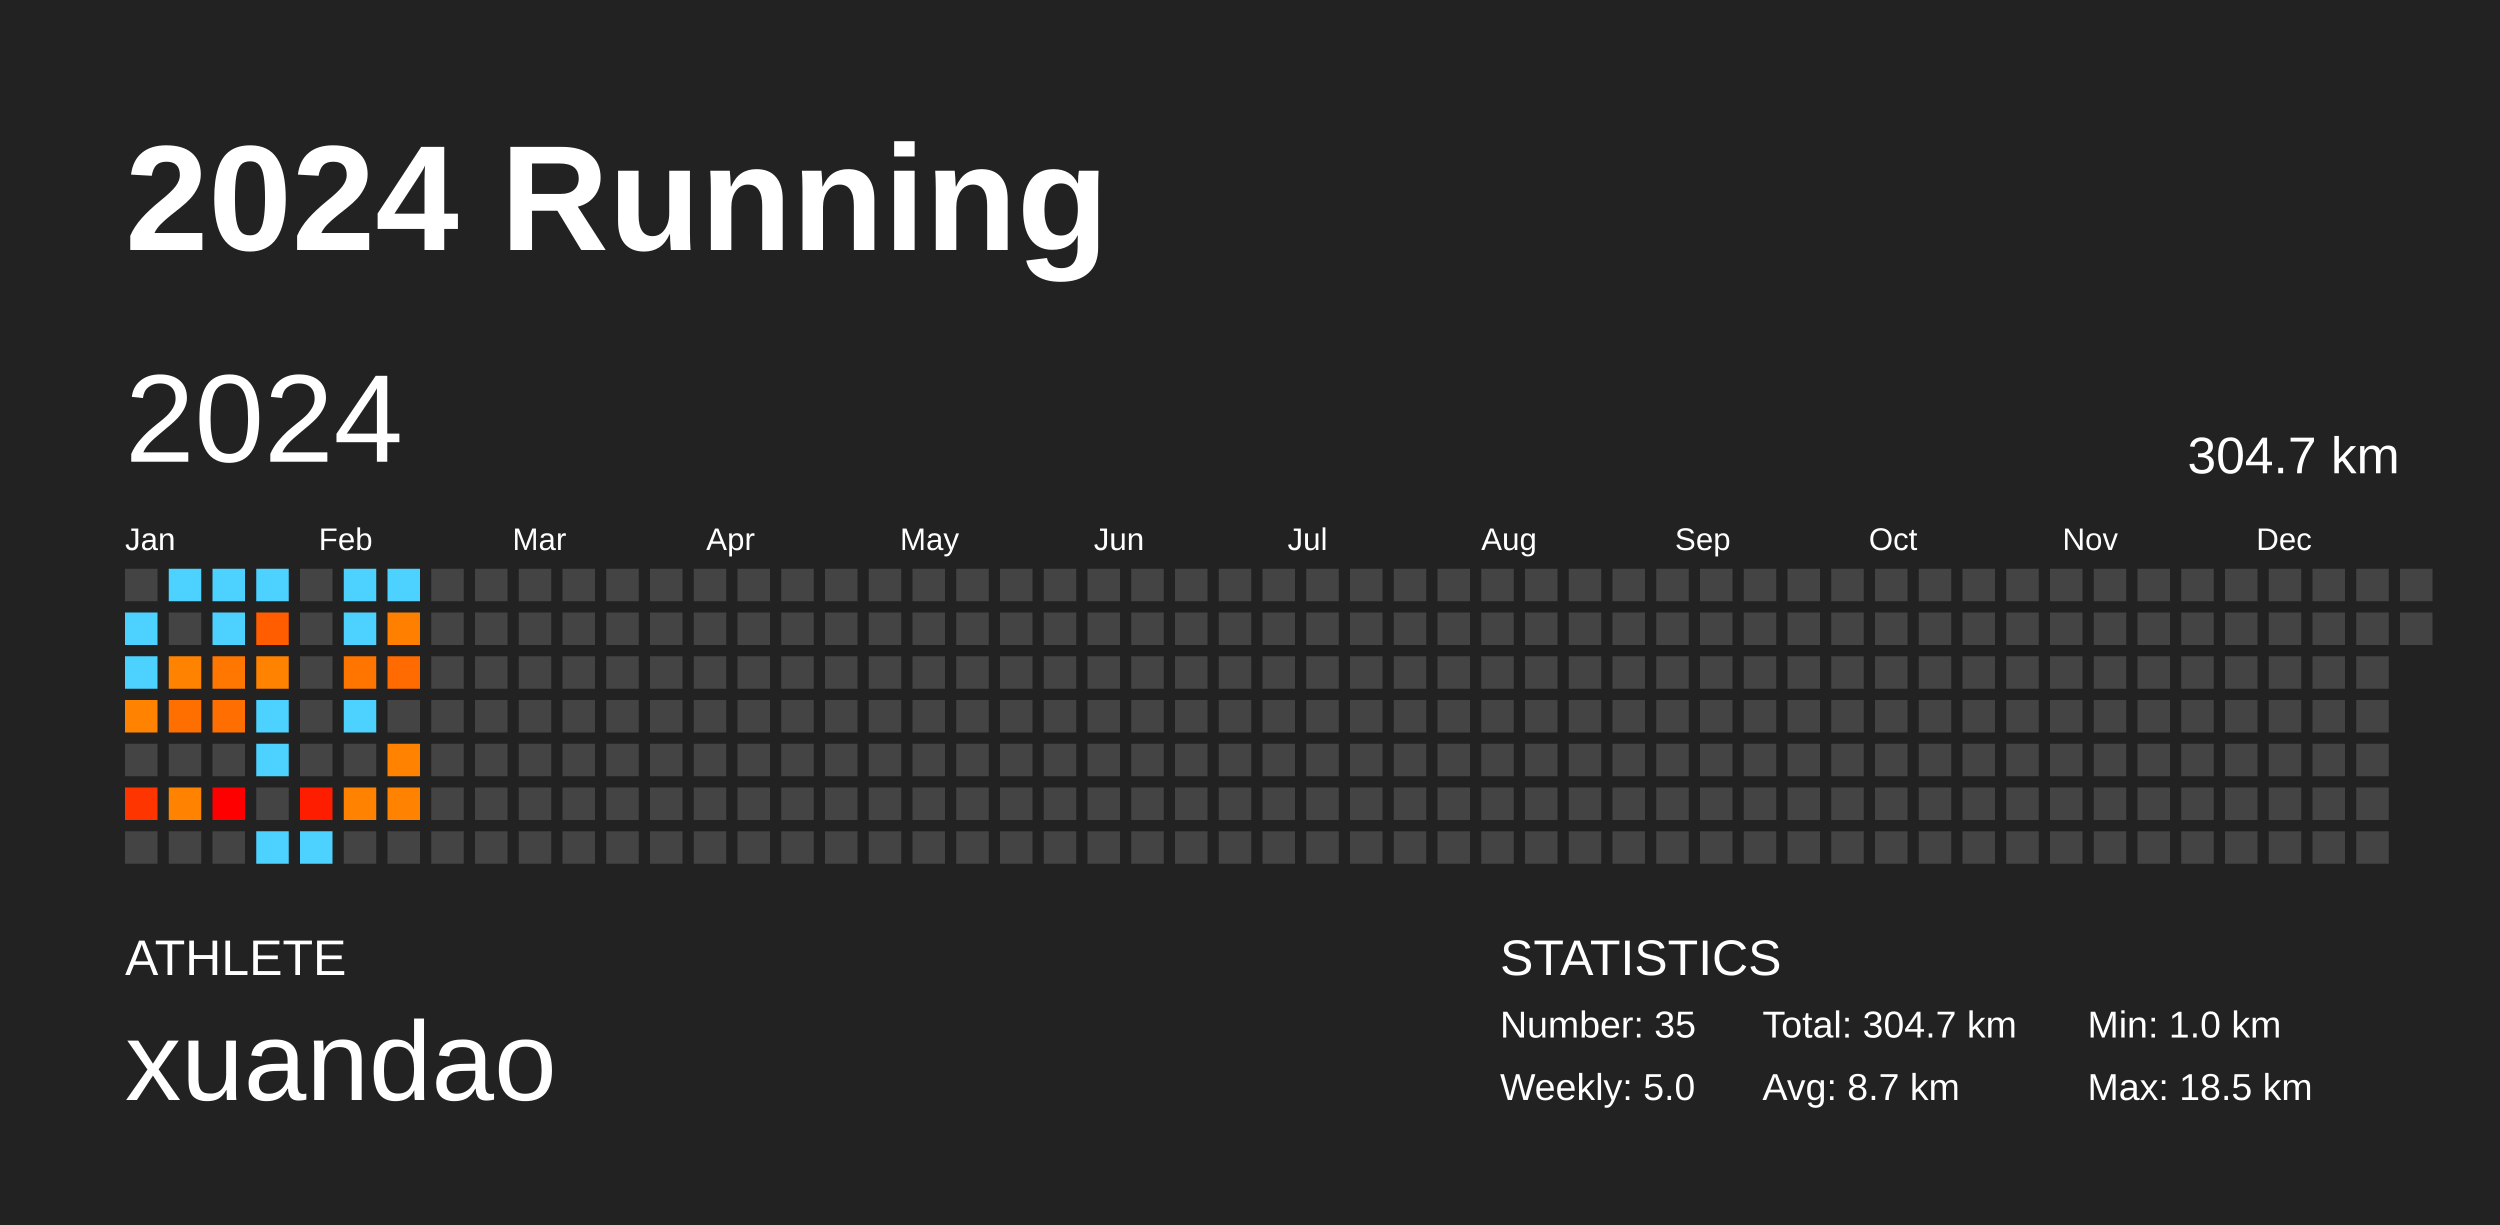
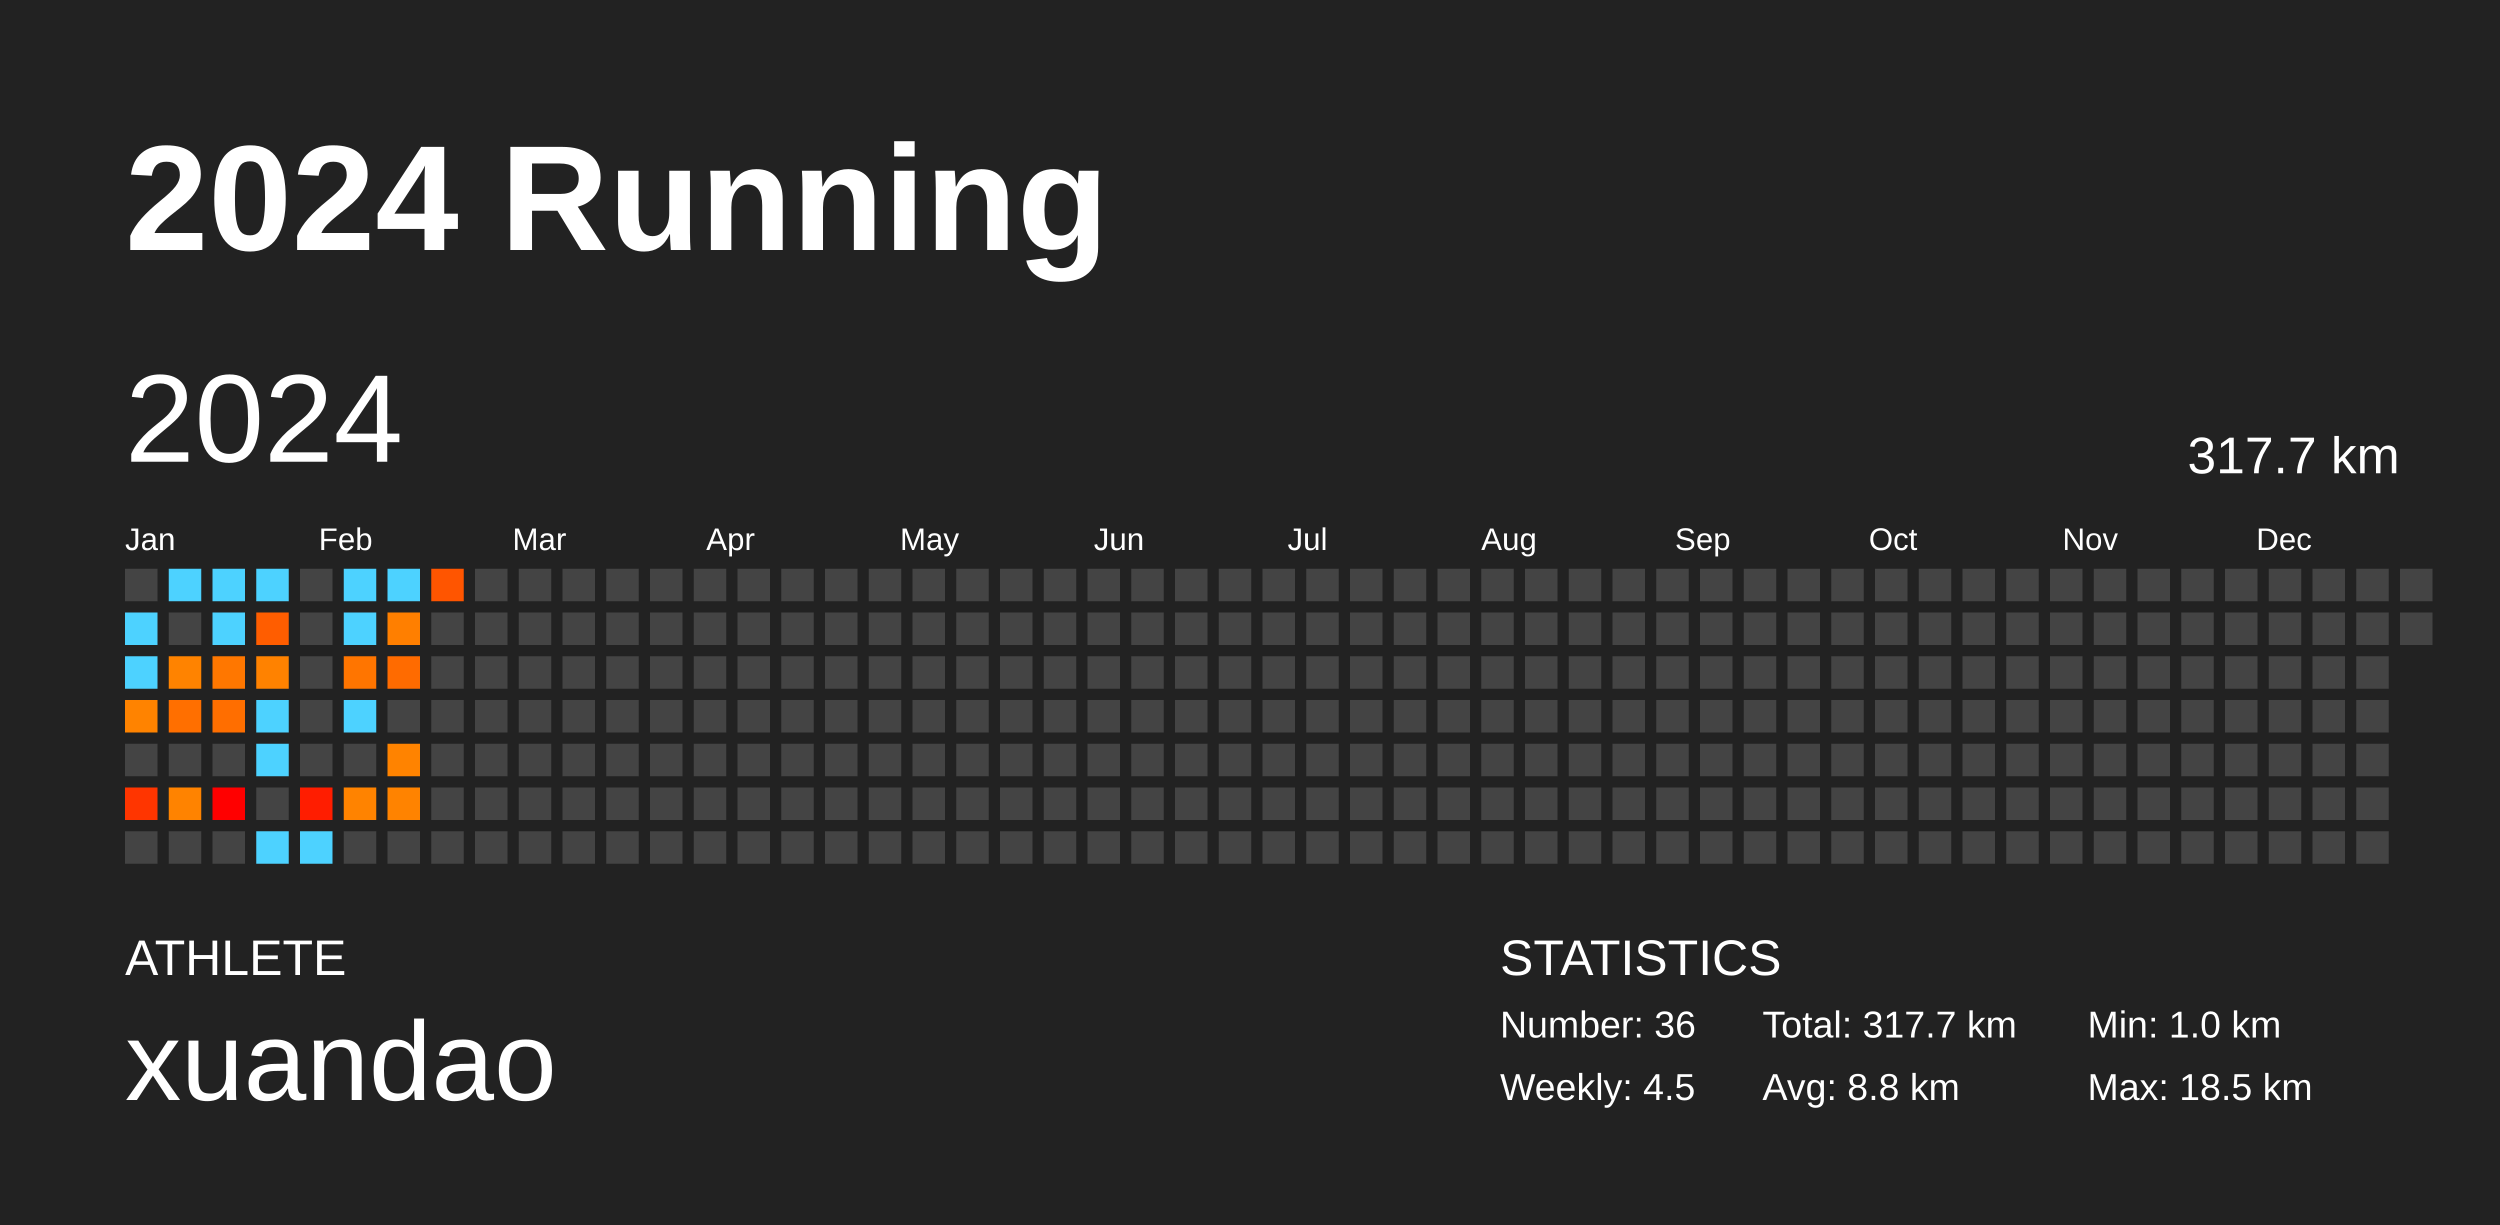
<svg xmlns="http://www.w3.org/2000/svg" baseProfile="full" height="98mm" version="1.1" viewBox="0,0,200,98" width="200mm">
  <defs />
  <rect fill="#222222" height="98" width="200" x="0" y="0" />
  <text fill="#FFFFFF" style="font-size:12px; font-family:Arial; font-weight:bold;" x="10" y="20">2024 Running</text>
  <text fill="#FFFFFF" style="font-size:4px; font-family:Arial" x="10" y="78">ATHLETE</text>
  <text fill="#FFFFFF" style="font-size:9px; font-family:Arial" x="10" y="88">xuandao</text>
  <text fill="#FFFFFF" style="font-size:4px; font-family:Arial" x="120" y="78">STATISTICS</text>
-   <text fill="#FFFFFF" style="font-size:3px; font-family:Arial" x="120" y="83">Number: 35</text>
-   <text fill="#FFFFFF" style="font-size:3px; font-family:Arial" x="120" y="88">Weekly: 5.0</text>
-   <text fill="#FFFFFF" style="font-size:3px; font-family:Arial" x="141" y="83">Total: 304.7 km</text>
-   <text fill="#FFFFFF" style="font-size:3px; font-family:Arial" x="141" y="88">Avg: 8.7 km</text>
+   <text fill="#FFFFFF" style="font-size:3px; font-family:Arial" x="120" y="83">Number: 36</text>
+   <text fill="#FFFFFF" style="font-size:3px; font-family:Arial" x="120" y="88">Weekly: 4.5</text>
+   <text fill="#FFFFFF" style="font-size:3px; font-family:Arial" x="141" y="83">Total: 317.7 km</text>
+   <text fill="#FFFFFF" style="font-size:3px; font-family:Arial" x="141" y="88">Avg: 8.8 km</text>
  <text fill="#FFFFFF" style="font-size:3px; font-family:Arial" x="167" y="83">Min: 1.0 km</text>
  <text fill="#FFFFFF" style="font-size:3px; font-family:Arial" x="167" y="88">Max: 18.5 km</text>
  <text dominant-baseline="hanging" fill="#FFFFFF" style="font-size:10.0px; font-family:Arial;" x="10" y="30">2024</text>
-   <text dominant-baseline="hanging" fill="#FFFFFF" style="font-size:4.125px; font-family:Arial;" x="175" y="35">304.7 km</text>
+   <text dominant-baseline="hanging" fill="#FFFFFF" style="font-size:4.125px; font-family:Arial;" x="175" y="35">317.7 km</text>
  <text fill="#FFFFFF" style="font-size:2.5px; font-family:Arial" x="10.0" y="44">Jan</text>
  <text fill="#FFFFFF" style="font-size:2.5px; font-family:Arial" x="25.5" y="44">Feb</text>
  <text fill="#FFFFFF" style="font-size:2.5px; font-family:Arial" x="41.0" y="44">Mar</text>
  <text fill="#FFFFFF" style="font-size:2.5px; font-family:Arial" x="56.5" y="44">Apr</text>
  <text fill="#FFFFFF" style="font-size:2.5px; font-family:Arial" x="72.0" y="44">May</text>
  <text fill="#FFFFFF" style="font-size:2.5px; font-family:Arial" x="87.5" y="44">Jun</text>
  <text fill="#FFFFFF" style="font-size:2.5px; font-family:Arial" x="103.0" y="44">Jul</text>
  <text fill="#FFFFFF" style="font-size:2.5px; font-family:Arial" x="118.5" y="44">Aug</text>
  <text fill="#FFFFFF" style="font-size:2.5px; font-family:Arial" x="134.0" y="44">Sep</text>
  <text fill="#FFFFFF" style="font-size:2.5px; font-family:Arial" x="149.5" y="44">Oct</text>
  <text fill="#FFFFFF" style="font-size:2.5px; font-family:Arial" x="165.0" y="44">Nov</text>
  <text fill="#FFFFFF" style="font-size:2.5px; font-family:Arial" x="180.5" y="44">Dec</text>
  <rect fill="#444444" height="2.6" width="2.6" x="10.0" y="45.5" />
  <rect fill="#4dd2ff" height="2.6" width="2.6" x="10.0" y="49.0" />
  <rect fill="#4dd2ff" height="2.6" width="2.6" x="10.0" y="52.5" />
  <rect fill="#ff8300" height="2.6" width="2.6" x="10.0" y="56.0" />
  <rect fill="#444444" height="2.6" width="2.6" x="10.0" y="59.5" />
  <rect fill="#ff3500" height="2.6" width="2.6" x="10.0" y="63.0" />
  <rect fill="#444444" height="2.6" width="2.6" x="10.0" y="66.5" />
  <rect fill="#4dd2ff" height="2.6" width="2.6" x="13.5" y="45.5" />
  <rect fill="#444444" height="2.6" width="2.6" x="13.5" y="49.0" />
  <rect fill="#ff8300" height="2.6" width="2.6" x="13.5" y="52.5" />
  <rect fill="#ff6f00" height="2.6" width="2.6" x="13.5" y="56.0" />
  <rect fill="#444444" height="2.6" width="2.6" x="13.5" y="59.5" />
  <rect fill="#ff8300" height="2.6" width="2.6" x="13.5" y="63.0" />
  <rect fill="#444444" height="2.6" width="2.6" x="13.5" y="66.5" />
  <rect fill="#4dd2ff" height="2.6" width="2.6" x="17.0" y="45.5" />
  <rect fill="#4dd2ff" height="2.6" width="2.6" x="17.0" y="49.0" />
  <rect fill="#ff7700" height="2.6" width="2.6" x="17.0" y="52.5" />
  <rect fill="#ff6e00" height="2.6" width="2.6" x="17.0" y="56.0" />
  <rect fill="#444444" height="2.6" width="2.6" x="17.0" y="59.5" />
  <rect fill="#ff0000" height="2.6" width="2.6" x="17.0" y="63.0" />
  <rect fill="#444444" height="2.6" width="2.6" x="17.0" y="66.5" />
  <rect fill="#4dd2ff" height="2.6" width="2.6" x="20.5" y="45.5" />
  <rect fill="#ff5d00" height="2.6" width="2.6" x="20.5" y="49.0" />
  <rect fill="#ff8200" height="2.6" width="2.6" x="20.5" y="52.5" />
  <rect fill="#4dd2ff" height="2.6" width="2.6" x="20.5" y="56.0" />
  <rect fill="#4dd2ff" height="2.6" width="2.6" x="20.5" y="59.5" />
  <rect fill="#444444" height="2.6" width="2.6" x="20.5" y="63.0" />
  <rect fill="#4dd2ff" height="2.6" width="2.6" x="20.5" y="66.5" />
  <rect fill="#444444" height="2.6" width="2.6" x="24.0" y="45.5" />
  <rect fill="#444444" height="2.6" width="2.6" x="24.0" y="49.0" />
  <rect fill="#444444" height="2.6" width="2.6" x="24.0" y="52.5" />
  <rect fill="#444444" height="2.6" width="2.6" x="24.0" y="56.0" />
  <rect fill="#444444" height="2.6" width="2.6" x="24.0" y="59.5" />
  <rect fill="#ff1d00" height="2.6" width="2.6" x="24.0" y="63.0" />
  <rect fill="#4dd2ff" height="2.6" width="2.6" x="24.0" y="66.5" />
  <rect fill="#4dd2ff" height="2.6" width="2.6" x="27.5" y="45.5" />
  <rect fill="#4dd2ff" height="2.6" width="2.6" x="27.5" y="49.0" />
  <rect fill="#ff7500" height="2.6" width="2.6" x="27.5" y="52.5" />
  <rect fill="#4dd2ff" height="2.6" width="2.6" x="27.5" y="56.0" />
  <rect fill="#444444" height="2.6" width="2.6" x="27.5" y="59.5" />
  <rect fill="#ff8300" height="2.6" width="2.6" x="27.5" y="63.0" />
  <rect fill="#444444" height="2.6" width="2.6" x="27.5" y="66.5" />
  <rect fill="#4dd2ff" height="2.6" width="2.6" x="31.0" y="45.5" />
  <rect fill="#ff7f00" height="2.6" width="2.6" x="31.0" y="49.0" />
  <rect fill="#ff6b00" height="2.6" width="2.6" x="31.0" y="52.5" />
  <rect fill="#444444" height="2.6" width="2.6" x="31.0" y="56.0" />
  <rect fill="#ff8300" height="2.6" width="2.6" x="31.0" y="59.5" />
  <rect fill="#ff8300" height="2.6" width="2.6" x="31.0" y="63.0" />
  <rect fill="#444444" height="2.6" width="2.6" x="31.0" y="66.5" />
-   <rect fill="#444444" height="2.6" width="2.6" x="34.5" y="45.5" />
+   <rect fill="#ff5500" height="2.6" width="2.6" x="34.5" y="45.5" />
  <rect fill="#444444" height="2.6" width="2.6" x="34.5" y="49.0" />
  <rect fill="#444444" height="2.6" width="2.6" x="34.5" y="52.5" />
  <rect fill="#444444" height="2.6" width="2.6" x="34.5" y="56.0" />
  <rect fill="#444444" height="2.6" width="2.6" x="34.5" y="59.5" />
  <rect fill="#444444" height="2.6" width="2.6" x="34.5" y="63.0" />
  <rect fill="#444444" height="2.6" width="2.6" x="34.5" y="66.5" />
  <rect fill="#444444" height="2.6" width="2.6" x="38.0" y="45.5" />
  <rect fill="#444444" height="2.6" width="2.6" x="38.0" y="49.0" />
  <rect fill="#444444" height="2.6" width="2.6" x="38.0" y="52.5" />
  <rect fill="#444444" height="2.6" width="2.6" x="38.0" y="56.0" />
  <rect fill="#444444" height="2.6" width="2.6" x="38.0" y="59.5" />
  <rect fill="#444444" height="2.6" width="2.6" x="38.0" y="63.0" />
  <rect fill="#444444" height="2.6" width="2.6" x="38.0" y="66.5" />
  <rect fill="#444444" height="2.6" width="2.6" x="41.5" y="45.5" />
  <rect fill="#444444" height="2.6" width="2.6" x="41.5" y="49.0" />
  <rect fill="#444444" height="2.6" width="2.6" x="41.5" y="52.5" />
  <rect fill="#444444" height="2.6" width="2.6" x="41.5" y="56.0" />
  <rect fill="#444444" height="2.6" width="2.6" x="41.5" y="59.5" />
  <rect fill="#444444" height="2.6" width="2.6" x="41.5" y="63.0" />
  <rect fill="#444444" height="2.6" width="2.6" x="41.5" y="66.5" />
  <rect fill="#444444" height="2.6" width="2.6" x="45.0" y="45.5" />
  <rect fill="#444444" height="2.6" width="2.6" x="45.0" y="49.0" />
  <rect fill="#444444" height="2.6" width="2.6" x="45.0" y="52.5" />
  <rect fill="#444444" height="2.6" width="2.6" x="45.0" y="56.0" />
  <rect fill="#444444" height="2.6" width="2.6" x="45.0" y="59.5" />
  <rect fill="#444444" height="2.6" width="2.6" x="45.0" y="63.0" />
  <rect fill="#444444" height="2.6" width="2.6" x="45.0" y="66.5" />
  <rect fill="#444444" height="2.6" width="2.6" x="48.5" y="45.5" />
  <rect fill="#444444" height="2.6" width="2.6" x="48.5" y="49.0" />
  <rect fill="#444444" height="2.6" width="2.6" x="48.5" y="52.5" />
  <rect fill="#444444" height="2.6" width="2.6" x="48.5" y="56.0" />
  <rect fill="#444444" height="2.6" width="2.6" x="48.5" y="59.5" />
  <rect fill="#444444" height="2.6" width="2.6" x="48.5" y="63.0" />
  <rect fill="#444444" height="2.6" width="2.6" x="48.5" y="66.5" />
  <rect fill="#444444" height="2.6" width="2.6" x="52.0" y="45.5" />
  <rect fill="#444444" height="2.6" width="2.6" x="52.0" y="49.0" />
  <rect fill="#444444" height="2.6" width="2.6" x="52.0" y="52.5" />
  <rect fill="#444444" height="2.6" width="2.6" x="52.0" y="56.0" />
  <rect fill="#444444" height="2.6" width="2.6" x="52.0" y="59.5" />
  <rect fill="#444444" height="2.6" width="2.6" x="52.0" y="63.0" />
  <rect fill="#444444" height="2.6" width="2.6" x="52.0" y="66.5" />
  <rect fill="#444444" height="2.6" width="2.6" x="55.5" y="45.5" />
  <rect fill="#444444" height="2.6" width="2.6" x="55.5" y="49.0" />
  <rect fill="#444444" height="2.6" width="2.6" x="55.5" y="52.5" />
  <rect fill="#444444" height="2.6" width="2.6" x="55.5" y="56.0" />
  <rect fill="#444444" height="2.6" width="2.6" x="55.5" y="59.5" />
  <rect fill="#444444" height="2.6" width="2.6" x="55.5" y="63.0" />
  <rect fill="#444444" height="2.6" width="2.6" x="55.5" y="66.5" />
  <rect fill="#444444" height="2.6" width="2.6" x="59.0" y="45.5" />
  <rect fill="#444444" height="2.6" width="2.6" x="59.0" y="49.0" />
  <rect fill="#444444" height="2.6" width="2.6" x="59.0" y="52.5" />
  <rect fill="#444444" height="2.6" width="2.6" x="59.0" y="56.0" />
  <rect fill="#444444" height="2.6" width="2.6" x="59.0" y="59.5" />
  <rect fill="#444444" height="2.6" width="2.6" x="59.0" y="63.0" />
  <rect fill="#444444" height="2.6" width="2.6" x="59.0" y="66.5" />
  <rect fill="#444444" height="2.6" width="2.6" x="62.5" y="45.5" />
  <rect fill="#444444" height="2.6" width="2.6" x="62.5" y="49.0" />
  <rect fill="#444444" height="2.6" width="2.6" x="62.5" y="52.5" />
  <rect fill="#444444" height="2.6" width="2.6" x="62.5" y="56.0" />
  <rect fill="#444444" height="2.6" width="2.6" x="62.5" y="59.5" />
  <rect fill="#444444" height="2.6" width="2.6" x="62.5" y="63.0" />
  <rect fill="#444444" height="2.6" width="2.6" x="62.5" y="66.5" />
  <rect fill="#444444" height="2.6" width="2.6" x="66.0" y="45.5" />
  <rect fill="#444444" height="2.6" width="2.6" x="66.0" y="49.0" />
  <rect fill="#444444" height="2.6" width="2.6" x="66.0" y="52.5" />
  <rect fill="#444444" height="2.6" width="2.6" x="66.0" y="56.0" />
  <rect fill="#444444" height="2.6" width="2.6" x="66.0" y="59.5" />
  <rect fill="#444444" height="2.6" width="2.6" x="66.0" y="63.0" />
  <rect fill="#444444" height="2.6" width="2.6" x="66.0" y="66.5" />
  <rect fill="#444444" height="2.6" width="2.6" x="69.5" y="45.5" />
  <rect fill="#444444" height="2.6" width="2.6" x="69.5" y="49.0" />
  <rect fill="#444444" height="2.6" width="2.6" x="69.5" y="52.5" />
  <rect fill="#444444" height="2.6" width="2.6" x="69.5" y="56.0" />
  <rect fill="#444444" height="2.6" width="2.6" x="69.5" y="59.5" />
  <rect fill="#444444" height="2.6" width="2.6" x="69.5" y="63.0" />
  <rect fill="#444444" height="2.6" width="2.6" x="69.5" y="66.5" />
  <rect fill="#444444" height="2.6" width="2.6" x="73.0" y="45.5" />
  <rect fill="#444444" height="2.6" width="2.6" x="73.0" y="49.0" />
  <rect fill="#444444" height="2.6" width="2.6" x="73.0" y="52.5" />
  <rect fill="#444444" height="2.6" width="2.6" x="73.0" y="56.0" />
  <rect fill="#444444" height="2.6" width="2.6" x="73.0" y="59.5" />
  <rect fill="#444444" height="2.6" width="2.6" x="73.0" y="63.0" />
  <rect fill="#444444" height="2.6" width="2.6" x="73.0" y="66.5" />
  <rect fill="#444444" height="2.6" width="2.6" x="76.5" y="45.5" />
  <rect fill="#444444" height="2.6" width="2.6" x="76.5" y="49.0" />
  <rect fill="#444444" height="2.6" width="2.6" x="76.5" y="52.5" />
  <rect fill="#444444" height="2.6" width="2.6" x="76.5" y="56.0" />
  <rect fill="#444444" height="2.6" width="2.6" x="76.5" y="59.5" />
  <rect fill="#444444" height="2.6" width="2.6" x="76.5" y="63.0" />
  <rect fill="#444444" height="2.6" width="2.6" x="76.5" y="66.5" />
  <rect fill="#444444" height="2.6" width="2.6" x="80.0" y="45.5" />
  <rect fill="#444444" height="2.6" width="2.6" x="80.0" y="49.0" />
  <rect fill="#444444" height="2.6" width="2.6" x="80.0" y="52.5" />
  <rect fill="#444444" height="2.6" width="2.6" x="80.0" y="56.0" />
  <rect fill="#444444" height="2.6" width="2.6" x="80.0" y="59.5" />
  <rect fill="#444444" height="2.6" width="2.6" x="80.0" y="63.0" />
  <rect fill="#444444" height="2.6" width="2.6" x="80.0" y="66.5" />
  <rect fill="#444444" height="2.6" width="2.6" x="83.5" y="45.5" />
  <rect fill="#444444" height="2.6" width="2.6" x="83.5" y="49.0" />
  <rect fill="#444444" height="2.6" width="2.6" x="83.5" y="52.5" />
  <rect fill="#444444" height="2.6" width="2.6" x="83.5" y="56.0" />
  <rect fill="#444444" height="2.6" width="2.6" x="83.5" y="59.5" />
  <rect fill="#444444" height="2.6" width="2.6" x="83.5" y="63.0" />
  <rect fill="#444444" height="2.6" width="2.6" x="83.5" y="66.5" />
  <rect fill="#444444" height="2.6" width="2.6" x="87.0" y="45.5" />
  <rect fill="#444444" height="2.6" width="2.6" x="87.0" y="49.0" />
  <rect fill="#444444" height="2.6" width="2.6" x="87.0" y="52.5" />
  <rect fill="#444444" height="2.6" width="2.6" x="87.0" y="56.0" />
  <rect fill="#444444" height="2.6" width="2.6" x="87.0" y="59.5" />
  <rect fill="#444444" height="2.6" width="2.6" x="87.0" y="63.0" />
  <rect fill="#444444" height="2.6" width="2.6" x="87.0" y="66.5" />
  <rect fill="#444444" height="2.6" width="2.6" x="90.5" y="45.5" />
  <rect fill="#444444" height="2.6" width="2.6" x="90.5" y="49.0" />
  <rect fill="#444444" height="2.6" width="2.6" x="90.5" y="52.5" />
  <rect fill="#444444" height="2.6" width="2.6" x="90.5" y="56.0" />
  <rect fill="#444444" height="2.6" width="2.6" x="90.5" y="59.5" />
  <rect fill="#444444" height="2.6" width="2.6" x="90.5" y="63.0" />
  <rect fill="#444444" height="2.6" width="2.6" x="90.5" y="66.5" />
  <rect fill="#444444" height="2.6" width="2.6" x="94.0" y="45.5" />
  <rect fill="#444444" height="2.6" width="2.6" x="94.0" y="49.0" />
  <rect fill="#444444" height="2.6" width="2.6" x="94.0" y="52.5" />
  <rect fill="#444444" height="2.6" width="2.6" x="94.0" y="56.0" />
  <rect fill="#444444" height="2.6" width="2.6" x="94.0" y="59.5" />
  <rect fill="#444444" height="2.6" width="2.6" x="94.0" y="63.0" />
  <rect fill="#444444" height="2.6" width="2.6" x="94.0" y="66.5" />
  <rect fill="#444444" height="2.6" width="2.6" x="97.5" y="45.5" />
  <rect fill="#444444" height="2.6" width="2.6" x="97.5" y="49.0" />
  <rect fill="#444444" height="2.6" width="2.6" x="97.5" y="52.5" />
  <rect fill="#444444" height="2.6" width="2.6" x="97.5" y="56.0" />
  <rect fill="#444444" height="2.6" width="2.6" x="97.5" y="59.5" />
  <rect fill="#444444" height="2.6" width="2.6" x="97.5" y="63.0" />
  <rect fill="#444444" height="2.6" width="2.6" x="97.5" y="66.5" />
  <rect fill="#444444" height="2.6" width="2.6" x="101.0" y="45.5" />
  <rect fill="#444444" height="2.6" width="2.6" x="101.0" y="49.0" />
  <rect fill="#444444" height="2.6" width="2.6" x="101.0" y="52.5" />
  <rect fill="#444444" height="2.6" width="2.6" x="101.0" y="56.0" />
  <rect fill="#444444" height="2.6" width="2.6" x="101.0" y="59.5" />
  <rect fill="#444444" height="2.6" width="2.6" x="101.0" y="63.0" />
  <rect fill="#444444" height="2.6" width="2.6" x="101.0" y="66.5" />
  <rect fill="#444444" height="2.6" width="2.6" x="104.5" y="45.5" />
  <rect fill="#444444" height="2.6" width="2.6" x="104.5" y="49.0" />
  <rect fill="#444444" height="2.6" width="2.6" x="104.5" y="52.5" />
  <rect fill="#444444" height="2.6" width="2.6" x="104.5" y="56.0" />
  <rect fill="#444444" height="2.6" width="2.6" x="104.5" y="59.5" />
  <rect fill="#444444" height="2.6" width="2.6" x="104.5" y="63.0" />
  <rect fill="#444444" height="2.6" width="2.6" x="104.5" y="66.5" />
  <rect fill="#444444" height="2.6" width="2.6" x="108.0" y="45.5" />
  <rect fill="#444444" height="2.6" width="2.6" x="108.0" y="49.0" />
  <rect fill="#444444" height="2.6" width="2.6" x="108.0" y="52.5" />
  <rect fill="#444444" height="2.6" width="2.6" x="108.0" y="56.0" />
  <rect fill="#444444" height="2.6" width="2.6" x="108.0" y="59.5" />
  <rect fill="#444444" height="2.6" width="2.6" x="108.0" y="63.0" />
  <rect fill="#444444" height="2.6" width="2.6" x="108.0" y="66.5" />
  <rect fill="#444444" height="2.6" width="2.6" x="111.5" y="45.5" />
  <rect fill="#444444" height="2.6" width="2.6" x="111.5" y="49.0" />
  <rect fill="#444444" height="2.6" width="2.6" x="111.5" y="52.5" />
  <rect fill="#444444" height="2.6" width="2.6" x="111.5" y="56.0" />
  <rect fill="#444444" height="2.6" width="2.6" x="111.5" y="59.5" />
  <rect fill="#444444" height="2.6" width="2.6" x="111.5" y="63.0" />
  <rect fill="#444444" height="2.6" width="2.6" x="111.5" y="66.5" />
  <rect fill="#444444" height="2.6" width="2.6" x="115.0" y="45.5" />
  <rect fill="#444444" height="2.6" width="2.6" x="115.0" y="49.0" />
  <rect fill="#444444" height="2.6" width="2.6" x="115.0" y="52.5" />
  <rect fill="#444444" height="2.6" width="2.6" x="115.0" y="56.0" />
  <rect fill="#444444" height="2.6" width="2.6" x="115.0" y="59.5" />
  <rect fill="#444444" height="2.6" width="2.6" x="115.0" y="63.0" />
  <rect fill="#444444" height="2.6" width="2.6" x="115.0" y="66.5" />
  <rect fill="#444444" height="2.6" width="2.6" x="118.5" y="45.5" />
  <rect fill="#444444" height="2.6" width="2.6" x="118.5" y="49.0" />
  <rect fill="#444444" height="2.6" width="2.6" x="118.5" y="52.5" />
  <rect fill="#444444" height="2.6" width="2.6" x="118.5" y="56.0" />
  <rect fill="#444444" height="2.6" width="2.6" x="118.5" y="59.5" />
  <rect fill="#444444" height="2.6" width="2.6" x="118.5" y="63.0" />
  <rect fill="#444444" height="2.6" width="2.6" x="118.5" y="66.5" />
  <rect fill="#444444" height="2.6" width="2.6" x="122.0" y="45.5" />
  <rect fill="#444444" height="2.6" width="2.6" x="122.0" y="49.0" />
  <rect fill="#444444" height="2.6" width="2.6" x="122.0" y="52.5" />
  <rect fill="#444444" height="2.6" width="2.6" x="122.0" y="56.0" />
  <rect fill="#444444" height="2.6" width="2.6" x="122.0" y="59.5" />
  <rect fill="#444444" height="2.6" width="2.6" x="122.0" y="63.0" />
  <rect fill="#444444" height="2.6" width="2.6" x="122.0" y="66.5" />
  <rect fill="#444444" height="2.6" width="2.6" x="125.5" y="45.5" />
  <rect fill="#444444" height="2.6" width="2.6" x="125.5" y="49.0" />
  <rect fill="#444444" height="2.6" width="2.6" x="125.5" y="52.5" />
  <rect fill="#444444" height="2.6" width="2.6" x="125.5" y="56.0" />
  <rect fill="#444444" height="2.6" width="2.6" x="125.5" y="59.5" />
  <rect fill="#444444" height="2.6" width="2.6" x="125.5" y="63.0" />
  <rect fill="#444444" height="2.6" width="2.6" x="125.5" y="66.5" />
  <rect fill="#444444" height="2.6" width="2.6" x="129.0" y="45.5" />
  <rect fill="#444444" height="2.6" width="2.6" x="129.0" y="49.0" />
  <rect fill="#444444" height="2.6" width="2.6" x="129.0" y="52.5" />
  <rect fill="#444444" height="2.6" width="2.6" x="129.0" y="56.0" />
  <rect fill="#444444" height="2.6" width="2.6" x="129.0" y="59.5" />
  <rect fill="#444444" height="2.6" width="2.6" x="129.0" y="63.0" />
  <rect fill="#444444" height="2.6" width="2.6" x="129.0" y="66.5" />
  <rect fill="#444444" height="2.6" width="2.6" x="132.5" y="45.5" />
  <rect fill="#444444" height="2.6" width="2.6" x="132.5" y="49.0" />
  <rect fill="#444444" height="2.6" width="2.6" x="132.5" y="52.5" />
  <rect fill="#444444" height="2.6" width="2.6" x="132.5" y="56.0" />
  <rect fill="#444444" height="2.6" width="2.6" x="132.5" y="59.5" />
  <rect fill="#444444" height="2.6" width="2.6" x="132.5" y="63.0" />
  <rect fill="#444444" height="2.6" width="2.6" x="132.5" y="66.5" />
  <rect fill="#444444" height="2.6" width="2.6" x="136.0" y="45.5" />
  <rect fill="#444444" height="2.6" width="2.6" x="136.0" y="49.0" />
  <rect fill="#444444" height="2.6" width="2.6" x="136.0" y="52.5" />
  <rect fill="#444444" height="2.6" width="2.6" x="136.0" y="56.0" />
  <rect fill="#444444" height="2.6" width="2.6" x="136.0" y="59.5" />
  <rect fill="#444444" height="2.6" width="2.6" x="136.0" y="63.0" />
  <rect fill="#444444" height="2.6" width="2.6" x="136.0" y="66.5" />
  <rect fill="#444444" height="2.6" width="2.6" x="139.5" y="45.5" />
  <rect fill="#444444" height="2.6" width="2.6" x="139.5" y="49.0" />
  <rect fill="#444444" height="2.6" width="2.6" x="139.5" y="52.5" />
  <rect fill="#444444" height="2.6" width="2.6" x="139.5" y="56.0" />
  <rect fill="#444444" height="2.6" width="2.6" x="139.5" y="59.5" />
  <rect fill="#444444" height="2.6" width="2.6" x="139.5" y="63.0" />
  <rect fill="#444444" height="2.6" width="2.6" x="139.5" y="66.5" />
  <rect fill="#444444" height="2.6" width="2.6" x="143.0" y="45.5" />
  <rect fill="#444444" height="2.6" width="2.6" x="143.0" y="49.0" />
  <rect fill="#444444" height="2.6" width="2.6" x="143.0" y="52.5" />
  <rect fill="#444444" height="2.6" width="2.6" x="143.0" y="56.0" />
  <rect fill="#444444" height="2.6" width="2.6" x="143.0" y="59.5" />
  <rect fill="#444444" height="2.6" width="2.6" x="143.0" y="63.0" />
  <rect fill="#444444" height="2.6" width="2.6" x="143.0" y="66.5" />
  <rect fill="#444444" height="2.6" width="2.6" x="146.5" y="45.5" />
  <rect fill="#444444" height="2.6" width="2.6" x="146.5" y="49.0" />
  <rect fill="#444444" height="2.6" width="2.6" x="146.5" y="52.5" />
  <rect fill="#444444" height="2.6" width="2.6" x="146.5" y="56.0" />
  <rect fill="#444444" height="2.6" width="2.6" x="146.5" y="59.5" />
  <rect fill="#444444" height="2.6" width="2.6" x="146.5" y="63.0" />
  <rect fill="#444444" height="2.6" width="2.6" x="146.5" y="66.5" />
  <rect fill="#444444" height="2.6" width="2.6" x="150.0" y="45.5" />
  <rect fill="#444444" height="2.6" width="2.6" x="150.0" y="49.0" />
  <rect fill="#444444" height="2.6" width="2.6" x="150.0" y="52.5" />
  <rect fill="#444444" height="2.6" width="2.6" x="150.0" y="56.0" />
  <rect fill="#444444" height="2.6" width="2.6" x="150.0" y="59.5" />
  <rect fill="#444444" height="2.6" width="2.6" x="150.0" y="63.0" />
  <rect fill="#444444" height="2.6" width="2.6" x="150.0" y="66.5" />
  <rect fill="#444444" height="2.6" width="2.6" x="153.5" y="45.5" />
  <rect fill="#444444" height="2.6" width="2.6" x="153.5" y="49.0" />
  <rect fill="#444444" height="2.6" width="2.6" x="153.5" y="52.5" />
  <rect fill="#444444" height="2.6" width="2.6" x="153.5" y="56.0" />
  <rect fill="#444444" height="2.6" width="2.6" x="153.5" y="59.5" />
  <rect fill="#444444" height="2.6" width="2.6" x="153.5" y="63.0" />
  <rect fill="#444444" height="2.6" width="2.6" x="153.5" y="66.5" />
  <rect fill="#444444" height="2.6" width="2.6" x="157.0" y="45.5" />
  <rect fill="#444444" height="2.6" width="2.6" x="157.0" y="49.0" />
  <rect fill="#444444" height="2.6" width="2.6" x="157.0" y="52.5" />
  <rect fill="#444444" height="2.6" width="2.6" x="157.0" y="56.0" />
  <rect fill="#444444" height="2.6" width="2.6" x="157.0" y="59.5" />
  <rect fill="#444444" height="2.6" width="2.6" x="157.0" y="63.0" />
  <rect fill="#444444" height="2.6" width="2.6" x="157.0" y="66.5" />
  <rect fill="#444444" height="2.6" width="2.6" x="160.5" y="45.5" />
  <rect fill="#444444" height="2.6" width="2.6" x="160.5" y="49.0" />
  <rect fill="#444444" height="2.6" width="2.6" x="160.5" y="52.5" />
  <rect fill="#444444" height="2.6" width="2.6" x="160.5" y="56.0" />
  <rect fill="#444444" height="2.6" width="2.6" x="160.5" y="59.5" />
  <rect fill="#444444" height="2.6" width="2.6" x="160.5" y="63.0" />
  <rect fill="#444444" height="2.6" width="2.6" x="160.5" y="66.5" />
  <rect fill="#444444" height="2.6" width="2.6" x="164.0" y="45.5" />
  <rect fill="#444444" height="2.6" width="2.6" x="164.0" y="49.0" />
  <rect fill="#444444" height="2.6" width="2.6" x="164.0" y="52.5" />
  <rect fill="#444444" height="2.6" width="2.6" x="164.0" y="56.0" />
  <rect fill="#444444" height="2.6" width="2.6" x="164.0" y="59.5" />
  <rect fill="#444444" height="2.6" width="2.6" x="164.0" y="63.0" />
  <rect fill="#444444" height="2.6" width="2.6" x="164.0" y="66.5" />
  <rect fill="#444444" height="2.6" width="2.6" x="167.5" y="45.5" />
  <rect fill="#444444" height="2.6" width="2.6" x="167.5" y="49.0" />
  <rect fill="#444444" height="2.6" width="2.6" x="167.5" y="52.5" />
  <rect fill="#444444" height="2.6" width="2.6" x="167.5" y="56.0" />
  <rect fill="#444444" height="2.6" width="2.6" x="167.5" y="59.5" />
  <rect fill="#444444" height="2.6" width="2.6" x="167.5" y="63.0" />
  <rect fill="#444444" height="2.6" width="2.6" x="167.5" y="66.5" />
  <rect fill="#444444" height="2.6" width="2.6" x="171.0" y="45.5" />
  <rect fill="#444444" height="2.6" width="2.6" x="171.0" y="49.0" />
  <rect fill="#444444" height="2.6" width="2.6" x="171.0" y="52.5" />
  <rect fill="#444444" height="2.6" width="2.6" x="171.0" y="56.0" />
  <rect fill="#444444" height="2.6" width="2.6" x="171.0" y="59.5" />
  <rect fill="#444444" height="2.6" width="2.6" x="171.0" y="63.0" />
  <rect fill="#444444" height="2.6" width="2.6" x="171.0" y="66.5" />
  <rect fill="#444444" height="2.6" width="2.6" x="174.5" y="45.5" />
  <rect fill="#444444" height="2.6" width="2.6" x="174.5" y="49.0" />
  <rect fill="#444444" height="2.6" width="2.6" x="174.5" y="52.5" />
  <rect fill="#444444" height="2.6" width="2.6" x="174.5" y="56.0" />
  <rect fill="#444444" height="2.6" width="2.6" x="174.5" y="59.5" />
  <rect fill="#444444" height="2.6" width="2.6" x="174.5" y="63.0" />
  <rect fill="#444444" height="2.6" width="2.6" x="174.5" y="66.5" />
  <rect fill="#444444" height="2.6" width="2.6" x="178.0" y="45.5" />
  <rect fill="#444444" height="2.6" width="2.6" x="178.0" y="49.0" />
  <rect fill="#444444" height="2.6" width="2.6" x="178.0" y="52.5" />
  <rect fill="#444444" height="2.6" width="2.6" x="178.0" y="56.0" />
  <rect fill="#444444" height="2.6" width="2.6" x="178.0" y="59.5" />
  <rect fill="#444444" height="2.6" width="2.6" x="178.0" y="63.0" />
  <rect fill="#444444" height="2.6" width="2.6" x="178.0" y="66.5" />
  <rect fill="#444444" height="2.6" width="2.6" x="181.5" y="45.5" />
  <rect fill="#444444" height="2.6" width="2.6" x="181.5" y="49.0" />
  <rect fill="#444444" height="2.6" width="2.6" x="181.5" y="52.5" />
  <rect fill="#444444" height="2.6" width="2.6" x="181.5" y="56.0" />
  <rect fill="#444444" height="2.6" width="2.6" x="181.5" y="59.5" />
  <rect fill="#444444" height="2.6" width="2.6" x="181.5" y="63.0" />
  <rect fill="#444444" height="2.6" width="2.6" x="181.5" y="66.5" />
  <rect fill="#444444" height="2.6" width="2.6" x="185.0" y="45.5" />
  <rect fill="#444444" height="2.6" width="2.6" x="185.0" y="49.0" />
  <rect fill="#444444" height="2.6" width="2.6" x="185.0" y="52.5" />
  <rect fill="#444444" height="2.6" width="2.6" x="185.0" y="56.0" />
  <rect fill="#444444" height="2.6" width="2.6" x="185.0" y="59.5" />
  <rect fill="#444444" height="2.6" width="2.6" x="185.0" y="63.0" />
  <rect fill="#444444" height="2.6" width="2.6" x="185.0" y="66.5" />
  <rect fill="#444444" height="2.6" width="2.6" x="188.5" y="45.5" />
  <rect fill="#444444" height="2.6" width="2.6" x="188.5" y="49.0" />
  <rect fill="#444444" height="2.6" width="2.6" x="188.5" y="52.5" />
  <rect fill="#444444" height="2.6" width="2.6" x="188.5" y="56.0" />
  <rect fill="#444444" height="2.6" width="2.6" x="188.5" y="59.5" />
  <rect fill="#444444" height="2.6" width="2.6" x="188.5" y="63.0" />
  <rect fill="#444444" height="2.6" width="2.6" x="188.5" y="66.5" />
  <rect fill="#444444" height="2.6" width="2.6" x="192.0" y="45.5" />
  <rect fill="#444444" height="2.6" width="2.6" x="192.0" y="49.0" />
</svg>
